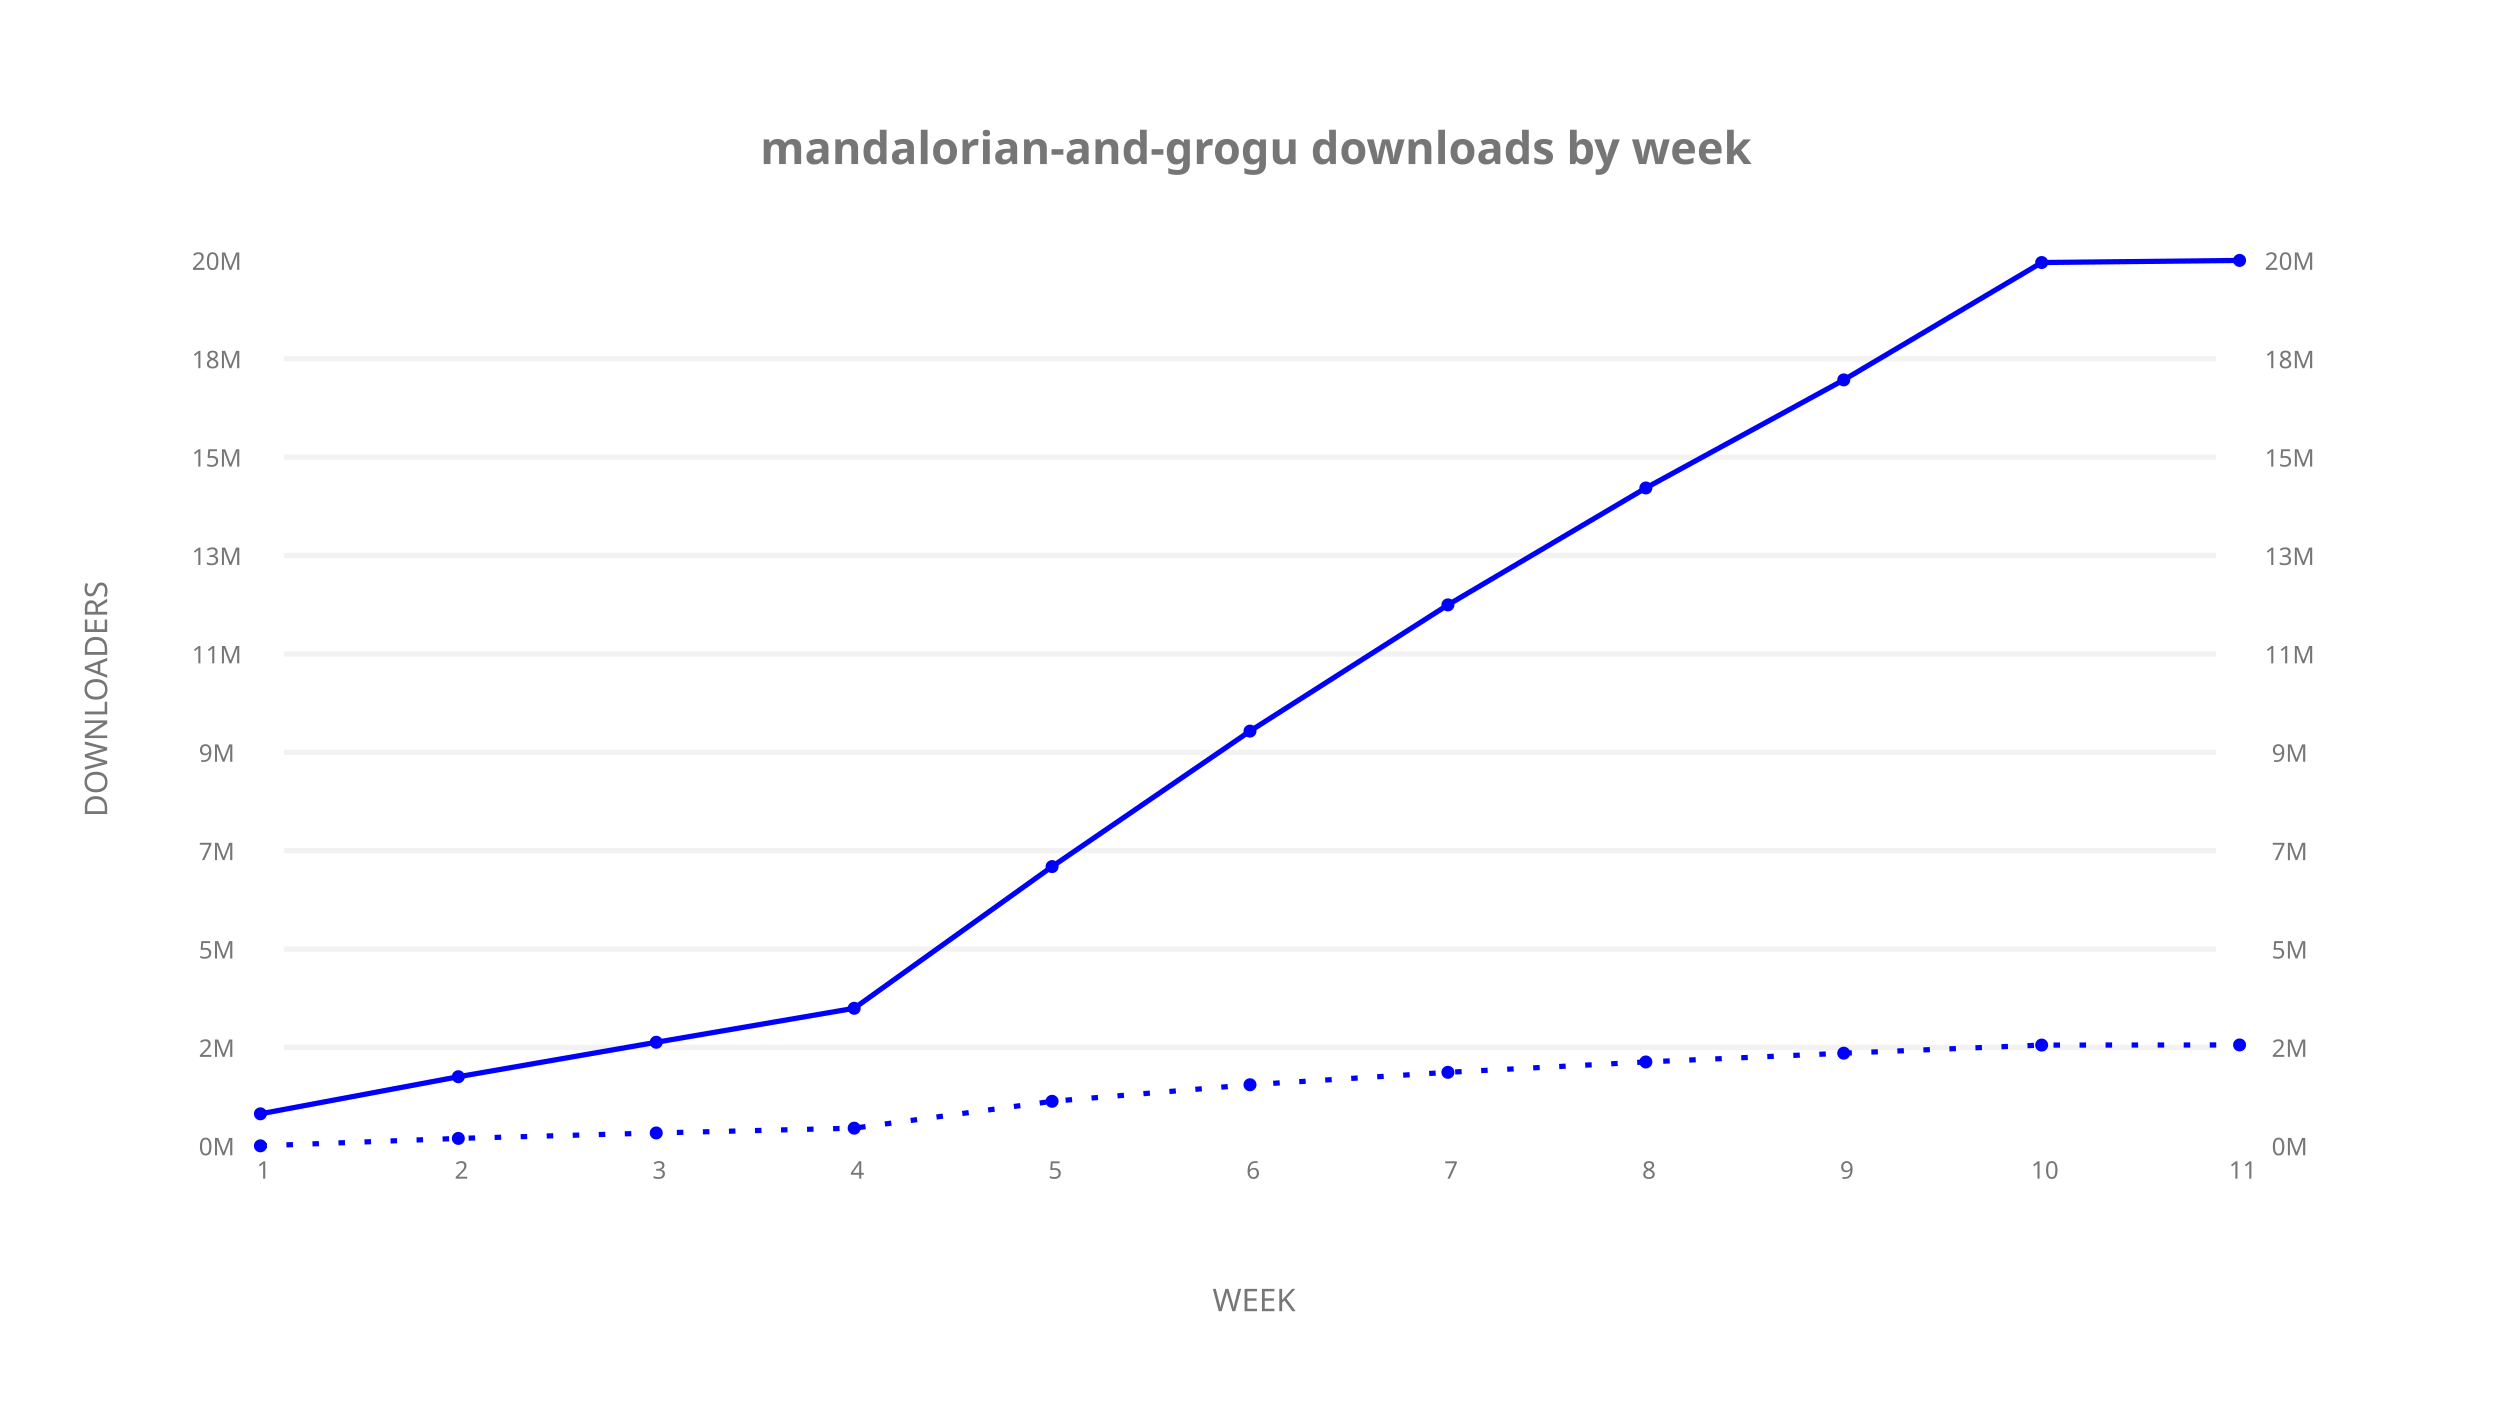
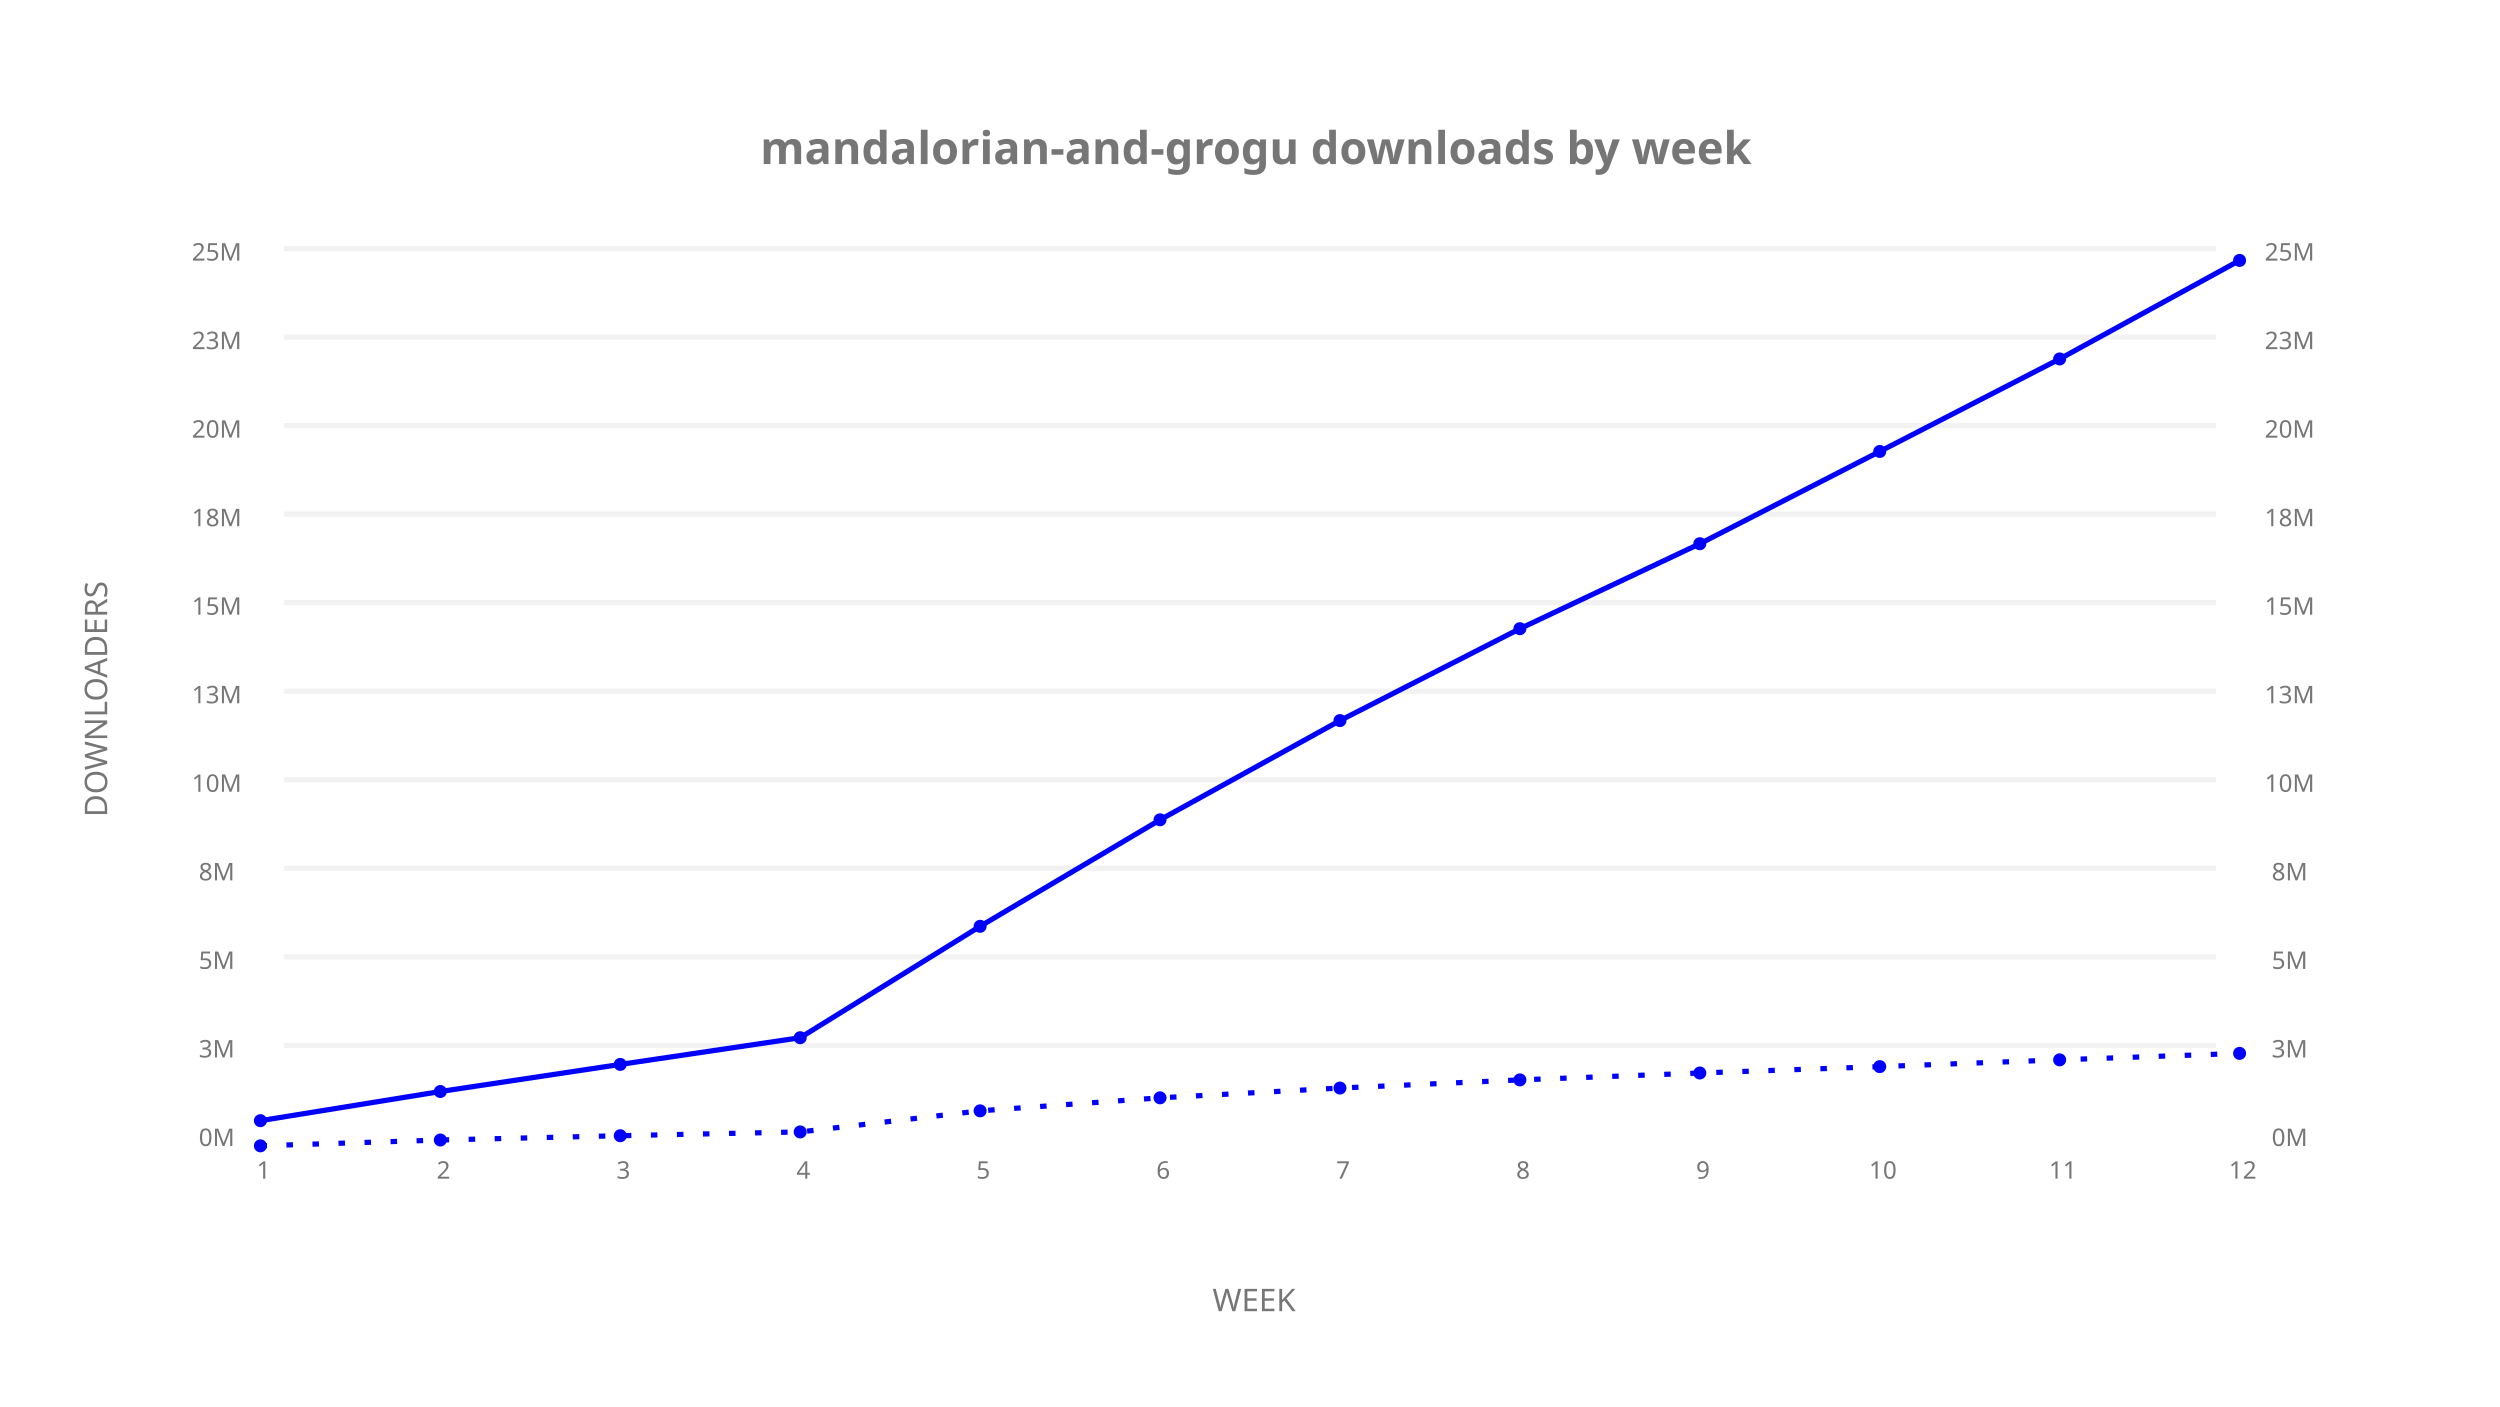
<svg xmlns="http://www.w3.org/2000/svg" xml:space="preserve" id="mandalorian-and-grogu-downloads-by-week-mandalorian-and-grogu-week" x="0px" y="0px" width="1920px" height="1080px" viewBox="0 0 1920 1080" enable-background="new 0 0 1920 1080" role="img">
  <g id="annotations">
    <text x="960" y="126" font-family="Atkinson Hyperlegible" font-size="26pt" text-anchor="middle" text-align="center" font-weight="600" font-style="normal" style="fill:rgb(118,118,118); fill-opacity:1; stroke:rgb(118,118,118); stroke-opacity:0; stroke-width:0.5"> mandalorian-and-grogu downloads by week</text>
    <g id="axes-lines">
      <text x="960" y="1007" font-family="Atkinson Hyperlegible" font-size="18pt" text-anchor="middle" text-align="center" font-weight="500" font-style="normal" style="fill:rgb(118,118,118); fill-opacity:1; stroke:rgb(118,118,118); stroke-opacity:0; stroke-width:0.5"> WEEK</text>
      <text x="73" y="540" font-family="Atkinson Hyperlegible" font-size="18pt" text-anchor="middle" text-align="center" dominant-baseline="central" font-weight="500" font-style="normal" style="fill:rgb(118,118,118); fill-opacity:1; stroke:rgb(118,118,118); stroke-opacity:0; stroke-width:0.5" transform="rotate(-90,73,540)"> DOWNLOADERS</text>
    </g>
    <g id="tic-y-label-lines">
-       <line x1="218" y1="804.444" x2="1702" y2="804.444" style="fill:rgb(0,0,255); fill-opacity:0; stroke:rgb(242,242,242); stroke-opacity:1; stroke-width:4" />
-       <line x1="218" y1="728.889" x2="1702" y2="728.889" style="fill:rgb(0,0,255); fill-opacity:0; stroke:rgb(242,242,242); stroke-opacity:1; stroke-width:4" />
-       <line x1="218" y1="653.333" x2="1702" y2="653.333" style="fill:rgb(0,0,255); fill-opacity:0; stroke:rgb(242,242,242); stroke-opacity:1; stroke-width:4" />
-       <line x1="218" y1="577.778" x2="1702" y2="577.778" style="fill:rgb(0,0,255); fill-opacity:0; stroke:rgb(242,242,242); stroke-opacity:1; stroke-width:4" />
-       <line x1="218" y1="502.222" x2="1702" y2="502.222" style="fill:rgb(0,0,255); fill-opacity:0; stroke:rgb(242,242,242); stroke-opacity:1; stroke-width:4" />
-       <line x1="218" y1="426.667" x2="1702" y2="426.667" style="fill:rgb(0,0,255); fill-opacity:0; stroke:rgb(242,242,242); stroke-opacity:1; stroke-width:4" />
-       <line x1="218" y1="351.111" x2="1702" y2="351.111" style="fill:rgb(0,0,255); fill-opacity:0; stroke:rgb(242,242,242); stroke-opacity:1; stroke-width:4" />
-       <line x1="218" y1="275.556" x2="1702" y2="275.556" style="fill:rgb(0,0,255); fill-opacity:0; stroke:rgb(242,242,242); stroke-opacity:1; stroke-width:4" />
+       <line x1="218" y1="802.882" x2="1702" y2="802.882" style="fill:rgb(0,0,255); fill-opacity:0; stroke:rgb(242,242,242); stroke-opacity:1; stroke-width:4" />
+       <line x1="218" y1="734.882" x2="1702" y2="734.882" style="fill:rgb(0,0,255); fill-opacity:0; stroke:rgb(242,242,242); stroke-opacity:1; stroke-width:4" />
+       <line x1="218" y1="666.882" x2="1702" y2="666.882" style="fill:rgb(0,0,255); fill-opacity:0; stroke:rgb(242,242,242); stroke-opacity:1; stroke-width:4" />
+       <line x1="218" y1="598.882" x2="1702" y2="598.882" style="fill:rgb(0,0,255); fill-opacity:0; stroke:rgb(242,242,242); stroke-opacity:1; stroke-width:4" />
+       <line x1="218" y1="530.882" x2="1702" y2="530.882" style="fill:rgb(0,0,255); fill-opacity:0; stroke:rgb(242,242,242); stroke-opacity:1; stroke-width:4" />
+       <line x1="218" y1="462.882" x2="1702" y2="462.882" style="fill:rgb(0,0,255); fill-opacity:0; stroke:rgb(242,242,242); stroke-opacity:1; stroke-width:4" />
+       <line x1="218" y1="394.882" x2="1702" y2="394.882" style="fill:rgb(0,0,255); fill-opacity:0; stroke:rgb(242,242,242); stroke-opacity:1; stroke-width:4" />
+       <line x1="218" y1="326.882" x2="1702" y2="326.882" style="fill:rgb(0,0,255); fill-opacity:0; stroke:rgb(242,242,242); stroke-opacity:1; stroke-width:4" />
+       <line x1="218" y1="258.882" x2="1702" y2="258.882" style="fill:rgb(0,0,255); fill-opacity:0; stroke:rgb(242,242,242); stroke-opacity:1; stroke-width:4" />
+       <line x1="218" y1="190.882" x2="1702" y2="190.882" style="fill:rgb(0,0,255); fill-opacity:0; stroke:rgb(242,242,242); stroke-opacity:1; stroke-width:4" />
    </g>
    <g id="tic-x-labels">
      <text x="200" y="898" font-family="Atkinson Hyperlegible" font-size="14pt" text-anchor="middle" text-align="center" dominant-baseline="central" font-weight="400" font-style="normal" style="fill:rgb(118,118,118); fill-opacity:1; stroke:rgb(118,118,118); stroke-opacity:0; stroke-width:0.5"> 1</text>
-       <text x="352" y="898" font-family="Atkinson Hyperlegible" font-size="14pt" text-anchor="middle" text-align="center" dominant-baseline="central" font-weight="400" font-style="normal" style="fill:rgb(118,118,118); fill-opacity:1; stroke:rgb(118,118,118); stroke-opacity:0; stroke-width:0.5"> 2</text>
-       <text x="504" y="898" font-family="Atkinson Hyperlegible" font-size="14pt" text-anchor="middle" text-align="center" dominant-baseline="central" font-weight="400" font-style="normal" style="fill:rgb(118,118,118); fill-opacity:1; stroke:rgb(118,118,118); stroke-opacity:0; stroke-width:0.5"> 3</text>
-       <text x="656" y="898" font-family="Atkinson Hyperlegible" font-size="14pt" text-anchor="middle" text-align="center" dominant-baseline="central" font-weight="400" font-style="normal" style="fill:rgb(118,118,118); fill-opacity:1; stroke:rgb(118,118,118); stroke-opacity:0; stroke-width:0.5"> 4</text>
-       <text x="808" y="898" font-family="Atkinson Hyperlegible" font-size="14pt" text-anchor="middle" text-align="center" dominant-baseline="central" font-weight="400" font-style="normal" style="fill:rgb(118,118,118); fill-opacity:1; stroke:rgb(118,118,118); stroke-opacity:0; stroke-width:0.5"> 5</text>
-       <text x="960" y="898" font-family="Atkinson Hyperlegible" font-size="14pt" text-anchor="middle" text-align="center" dominant-baseline="central" font-weight="400" font-style="normal" style="fill:rgb(118,118,118); fill-opacity:1; stroke:rgb(118,118,118); stroke-opacity:0; stroke-width:0.5"> 6</text>
-       <text x="1112" y="898" font-family="Atkinson Hyperlegible" font-size="14pt" text-anchor="middle" text-align="center" dominant-baseline="central" font-weight="400" font-style="normal" style="fill:rgb(118,118,118); fill-opacity:1; stroke:rgb(118,118,118); stroke-opacity:0; stroke-width:0.5"> 7</text>
-       <text x="1264" y="898" font-family="Atkinson Hyperlegible" font-size="14pt" text-anchor="middle" text-align="center" dominant-baseline="central" font-weight="400" font-style="normal" style="fill:rgb(118,118,118); fill-opacity:1; stroke:rgb(118,118,118); stroke-opacity:0; stroke-width:0.5"> 8</text>
-       <text x="1416" y="898" font-family="Atkinson Hyperlegible" font-size="14pt" text-anchor="middle" text-align="center" dominant-baseline="central" font-weight="400" font-style="normal" style="fill:rgb(118,118,118); fill-opacity:1; stroke:rgb(118,118,118); stroke-opacity:0; stroke-width:0.5"> 9</text>
-       <text x="1568" y="898" font-family="Atkinson Hyperlegible" font-size="14pt" text-anchor="middle" text-align="center" dominant-baseline="central" font-weight="400" font-style="normal" style="fill:rgb(118,118,118); fill-opacity:1; stroke:rgb(118,118,118); stroke-opacity:0; stroke-width:0.5"> 10</text>
-       <text x="1720" y="898" font-family="Atkinson Hyperlegible" font-size="14pt" text-anchor="middle" text-align="center" dominant-baseline="central" font-weight="400" font-style="normal" style="fill:rgb(118,118,118); fill-opacity:1; stroke:rgb(118,118,118); stroke-opacity:0; stroke-width:0.5"> 11</text>
+       <text x="338.182" y="898" font-family="Atkinson Hyperlegible" font-size="14pt" text-anchor="middle" text-align="center" dominant-baseline="central" font-weight="400" font-style="normal" style="fill:rgb(118,118,118); fill-opacity:1; stroke:rgb(118,118,118); stroke-opacity:0; stroke-width:0.5"> 2</text>
+       <text x="476.364" y="898" font-family="Atkinson Hyperlegible" font-size="14pt" text-anchor="middle" text-align="center" dominant-baseline="central" font-weight="400" font-style="normal" style="fill:rgb(118,118,118); fill-opacity:1; stroke:rgb(118,118,118); stroke-opacity:0; stroke-width:0.5"> 3</text>
+       <text x="614.545" y="898" font-family="Atkinson Hyperlegible" font-size="14pt" text-anchor="middle" text-align="center" dominant-baseline="central" font-weight="400" font-style="normal" style="fill:rgb(118,118,118); fill-opacity:1; stroke:rgb(118,118,118); stroke-opacity:0; stroke-width:0.5"> 4</text>
+       <text x="752.727" y="898" font-family="Atkinson Hyperlegible" font-size="14pt" text-anchor="middle" text-align="center" dominant-baseline="central" font-weight="400" font-style="normal" style="fill:rgb(118,118,118); fill-opacity:1; stroke:rgb(118,118,118); stroke-opacity:0; stroke-width:0.5"> 5</text>
+       <text x="890.909" y="898" font-family="Atkinson Hyperlegible" font-size="14pt" text-anchor="middle" text-align="center" dominant-baseline="central" font-weight="400" font-style="normal" style="fill:rgb(118,118,118); fill-opacity:1; stroke:rgb(118,118,118); stroke-opacity:0; stroke-width:0.5"> 6</text>
+       <text x="1029.091" y="898" font-family="Atkinson Hyperlegible" font-size="14pt" text-anchor="middle" text-align="center" dominant-baseline="central" font-weight="400" font-style="normal" style="fill:rgb(118,118,118); fill-opacity:1; stroke:rgb(118,118,118); stroke-opacity:0; stroke-width:0.5"> 7</text>
+       <text x="1167.273" y="898" font-family="Atkinson Hyperlegible" font-size="14pt" text-anchor="middle" text-align="center" dominant-baseline="central" font-weight="400" font-style="normal" style="fill:rgb(118,118,118); fill-opacity:1; stroke:rgb(118,118,118); stroke-opacity:0; stroke-width:0.5"> 8</text>
+       <text x="1305.455" y="898" font-family="Atkinson Hyperlegible" font-size="14pt" text-anchor="middle" text-align="center" dominant-baseline="central" font-weight="400" font-style="normal" style="fill:rgb(118,118,118); fill-opacity:1; stroke:rgb(118,118,118); stroke-opacity:0; stroke-width:0.5"> 9</text>
+       <text x="1443.636" y="898" font-family="Atkinson Hyperlegible" font-size="14pt" text-anchor="middle" text-align="center" dominant-baseline="central" font-weight="400" font-style="normal" style="fill:rgb(118,118,118); fill-opacity:1; stroke:rgb(118,118,118); stroke-opacity:0; stroke-width:0.5"> 10</text>
+       <text x="1581.818" y="898" font-family="Atkinson Hyperlegible" font-size="14pt" text-anchor="middle" text-align="center" dominant-baseline="central" font-weight="400" font-style="normal" style="fill:rgb(118,118,118); fill-opacity:1; stroke:rgb(118,118,118); stroke-opacity:0; stroke-width:0.5"> 11</text>
+       <text x="1720" y="898" font-family="Atkinson Hyperlegible" font-size="14pt" text-anchor="middle" text-align="center" dominant-baseline="central" font-weight="400" font-style="normal" style="fill:rgb(118,118,118); fill-opacity:1; stroke:rgb(118,118,118); stroke-opacity:0; stroke-width:0.5"> 12</text>
    </g>
    <g id="tic-y-labels">
-       <text x="164" y="880" font-family="Atkinson Hyperlegible" font-size="14pt" text-anchor="middle" text-align="center" dominant-baseline="central" font-weight="400" font-style="normal" style="fill:rgb(118,118,118); fill-opacity:1; stroke:rgb(118,118,118); stroke-opacity:0; stroke-width:0.5"> 0M</text>
-       <text x="1756" y="880" font-family="Atkinson Hyperlegible" font-size="14pt" text-anchor="middle" text-align="center" dominant-baseline="central" font-weight="400" font-style="normal" style="fill:rgb(118,118,118); fill-opacity:1; stroke:rgb(118,118,118); stroke-opacity:0; stroke-width:0.5"> 0M</text>
-       <text x="164" y="804.444" font-family="Atkinson Hyperlegible" font-size="14pt" text-anchor="middle" text-align="center" dominant-baseline="central" font-weight="400" font-style="normal" style="fill:rgb(118,118,118); fill-opacity:1; stroke:rgb(118,118,118); stroke-opacity:0; stroke-width:0.5"> 2M</text>
-       <text x="1756" y="804.444" font-family="Atkinson Hyperlegible" font-size="14pt" text-anchor="middle" text-align="center" dominant-baseline="central" font-weight="400" font-style="normal" style="fill:rgb(118,118,118); fill-opacity:1; stroke:rgb(118,118,118); stroke-opacity:0; stroke-width:0.5"> 2M</text>
-       <text x="164" y="728.889" font-family="Atkinson Hyperlegible" font-size="14pt" text-anchor="middle" text-align="center" dominant-baseline="central" font-weight="400" font-style="normal" style="fill:rgb(118,118,118); fill-opacity:1; stroke:rgb(118,118,118); stroke-opacity:0; stroke-width:0.5"> 5M</text>
-       <text x="1756" y="728.889" font-family="Atkinson Hyperlegible" font-size="14pt" text-anchor="middle" text-align="center" dominant-baseline="central" font-weight="400" font-style="normal" style="fill:rgb(118,118,118); fill-opacity:1; stroke:rgb(118,118,118); stroke-opacity:0; stroke-width:0.5"> 5M</text>
-       <text x="164" y="653.333" font-family="Atkinson Hyperlegible" font-size="14pt" text-anchor="middle" text-align="center" dominant-baseline="central" font-weight="400" font-style="normal" style="fill:rgb(118,118,118); fill-opacity:1; stroke:rgb(118,118,118); stroke-opacity:0; stroke-width:0.5"> 7M</text>
-       <text x="1756" y="653.333" font-family="Atkinson Hyperlegible" font-size="14pt" text-anchor="middle" text-align="center" dominant-baseline="central" font-weight="400" font-style="normal" style="fill:rgb(118,118,118); fill-opacity:1; stroke:rgb(118,118,118); stroke-opacity:0; stroke-width:0.5"> 7M</text>
-       <text x="164" y="577.778" font-family="Atkinson Hyperlegible" font-size="14pt" text-anchor="middle" text-align="center" dominant-baseline="central" font-weight="400" font-style="normal" style="fill:rgb(118,118,118); fill-opacity:1; stroke:rgb(118,118,118); stroke-opacity:0; stroke-width:0.5"> 9M</text>
-       <text x="1756" y="577.778" font-family="Atkinson Hyperlegible" font-size="14pt" text-anchor="middle" text-align="center" dominant-baseline="central" font-weight="400" font-style="normal" style="fill:rgb(118,118,118); fill-opacity:1; stroke:rgb(118,118,118); stroke-opacity:0; stroke-width:0.5"> 9M</text>
-       <text x="164" y="502.222" font-family="Atkinson Hyperlegible" font-size="14pt" text-anchor="middle" text-align="center" dominant-baseline="central" font-weight="400" font-style="normal" style="fill:rgb(118,118,118); fill-opacity:1; stroke:rgb(118,118,118); stroke-opacity:0; stroke-width:0.5"> 11M</text>
-       <text x="1756" y="502.222" font-family="Atkinson Hyperlegible" font-size="14pt" text-anchor="middle" text-align="center" dominant-baseline="central" font-weight="400" font-style="normal" style="fill:rgb(118,118,118); fill-opacity:1; stroke:rgb(118,118,118); stroke-opacity:0; stroke-width:0.5"> 11M</text>
-       <text x="164" y="426.667" font-family="Atkinson Hyperlegible" font-size="14pt" text-anchor="middle" text-align="center" dominant-baseline="central" font-weight="400" font-style="normal" style="fill:rgb(118,118,118); fill-opacity:1; stroke:rgb(118,118,118); stroke-opacity:0; stroke-width:0.5"> 13M</text>
-       <text x="1756" y="426.667" font-family="Atkinson Hyperlegible" font-size="14pt" text-anchor="middle" text-align="center" dominant-baseline="central" font-weight="400" font-style="normal" style="fill:rgb(118,118,118); fill-opacity:1; stroke:rgb(118,118,118); stroke-opacity:0; stroke-width:0.5"> 13M</text>
-       <text x="164" y="351.111" font-family="Atkinson Hyperlegible" font-size="14pt" text-anchor="middle" text-align="center" dominant-baseline="central" font-weight="400" font-style="normal" style="fill:rgb(118,118,118); fill-opacity:1; stroke:rgb(118,118,118); stroke-opacity:0; stroke-width:0.5"> 15M</text>
-       <text x="1756" y="351.111" font-family="Atkinson Hyperlegible" font-size="14pt" text-anchor="middle" text-align="center" dominant-baseline="central" font-weight="400" font-style="normal" style="fill:rgb(118,118,118); fill-opacity:1; stroke:rgb(118,118,118); stroke-opacity:0; stroke-width:0.5"> 15M</text>
-       <text x="164" y="275.556" font-family="Atkinson Hyperlegible" font-size="14pt" text-anchor="middle" text-align="center" dominant-baseline="central" font-weight="400" font-style="normal" style="fill:rgb(118,118,118); fill-opacity:1; stroke:rgb(118,118,118); stroke-opacity:0; stroke-width:0.5"> 18M</text>
-       <text x="1756" y="275.556" font-family="Atkinson Hyperlegible" font-size="14pt" text-anchor="middle" text-align="center" dominant-baseline="central" font-weight="400" font-style="normal" style="fill:rgb(118,118,118); fill-opacity:1; stroke:rgb(118,118,118); stroke-opacity:0; stroke-width:0.5"> 18M</text>
-       <text x="164" y="200" font-family="Atkinson Hyperlegible" font-size="14pt" text-anchor="middle" text-align="center" dominant-baseline="central" font-weight="400" font-style="normal" style="fill:rgb(118,118,118); fill-opacity:1; stroke:rgb(118,118,118); stroke-opacity:0; stroke-width:0.5"> 20M</text>
-       <text x="1756" y="200" font-family="Atkinson Hyperlegible" font-size="14pt" text-anchor="middle" text-align="center" dominant-baseline="central" font-weight="400" font-style="normal" style="fill:rgb(118,118,118); fill-opacity:1; stroke:rgb(118,118,118); stroke-opacity:0; stroke-width:0.5"> 20M</text>
+       <text x="164" y="872.882" font-family="Atkinson Hyperlegible" font-size="14pt" text-anchor="middle" text-align="center" dominant-baseline="central" font-weight="400" font-style="normal" style="fill:rgb(118,118,118); fill-opacity:1; stroke:rgb(118,118,118); stroke-opacity:0; stroke-width:0.5"> 0M</text>
+       <text x="1756" y="872.882" font-family="Atkinson Hyperlegible" font-size="14pt" text-anchor="middle" text-align="center" dominant-baseline="central" font-weight="400" font-style="normal" style="fill:rgb(118,118,118); fill-opacity:1; stroke:rgb(118,118,118); stroke-opacity:0; stroke-width:0.5"> 0M</text>
+       <text x="164" y="804.882" font-family="Atkinson Hyperlegible" font-size="14pt" text-anchor="middle" text-align="center" dominant-baseline="central" font-weight="400" font-style="normal" style="fill:rgb(118,118,118); fill-opacity:1; stroke:rgb(118,118,118); stroke-opacity:0; stroke-width:0.5"> 3M</text>
+       <text x="1756" y="804.882" font-family="Atkinson Hyperlegible" font-size="14pt" text-anchor="middle" text-align="center" dominant-baseline="central" font-weight="400" font-style="normal" style="fill:rgb(118,118,118); fill-opacity:1; stroke:rgb(118,118,118); stroke-opacity:0; stroke-width:0.5"> 3M</text>
+       <text x="164" y="736.882" font-family="Atkinson Hyperlegible" font-size="14pt" text-anchor="middle" text-align="center" dominant-baseline="central" font-weight="400" font-style="normal" style="fill:rgb(118,118,118); fill-opacity:1; stroke:rgb(118,118,118); stroke-opacity:0; stroke-width:0.5"> 5M</text>
+       <text x="1756" y="736.882" font-family="Atkinson Hyperlegible" font-size="14pt" text-anchor="middle" text-align="center" dominant-baseline="central" font-weight="400" font-style="normal" style="fill:rgb(118,118,118); fill-opacity:1; stroke:rgb(118,118,118); stroke-opacity:0; stroke-width:0.5"> 5M</text>
+       <text x="164" y="668.882" font-family="Atkinson Hyperlegible" font-size="14pt" text-anchor="middle" text-align="center" dominant-baseline="central" font-weight="400" font-style="normal" style="fill:rgb(118,118,118); fill-opacity:1; stroke:rgb(118,118,118); stroke-opacity:0; stroke-width:0.5"> 8M</text>
+       <text x="1756" y="668.882" font-family="Atkinson Hyperlegible" font-size="14pt" text-anchor="middle" text-align="center" dominant-baseline="central" font-weight="400" font-style="normal" style="fill:rgb(118,118,118); fill-opacity:1; stroke:rgb(118,118,118); stroke-opacity:0; stroke-width:0.5"> 8M</text>
+       <text x="164" y="600.882" font-family="Atkinson Hyperlegible" font-size="14pt" text-anchor="middle" text-align="center" dominant-baseline="central" font-weight="400" font-style="normal" style="fill:rgb(118,118,118); fill-opacity:1; stroke:rgb(118,118,118); stroke-opacity:0; stroke-width:0.5"> 10M</text>
+       <text x="1756" y="600.882" font-family="Atkinson Hyperlegible" font-size="14pt" text-anchor="middle" text-align="center" dominant-baseline="central" font-weight="400" font-style="normal" style="fill:rgb(118,118,118); fill-opacity:1; stroke:rgb(118,118,118); stroke-opacity:0; stroke-width:0.5"> 10M</text>
+       <text x="164" y="532.882" font-family="Atkinson Hyperlegible" font-size="14pt" text-anchor="middle" text-align="center" dominant-baseline="central" font-weight="400" font-style="normal" style="fill:rgb(118,118,118); fill-opacity:1; stroke:rgb(118,118,118); stroke-opacity:0; stroke-width:0.5"> 13M</text>
+       <text x="1756" y="532.882" font-family="Atkinson Hyperlegible" font-size="14pt" text-anchor="middle" text-align="center" dominant-baseline="central" font-weight="400" font-style="normal" style="fill:rgb(118,118,118); fill-opacity:1; stroke:rgb(118,118,118); stroke-opacity:0; stroke-width:0.5"> 13M</text>
+       <text x="164" y="464.882" font-family="Atkinson Hyperlegible" font-size="14pt" text-anchor="middle" text-align="center" dominant-baseline="central" font-weight="400" font-style="normal" style="fill:rgb(118,118,118); fill-opacity:1; stroke:rgb(118,118,118); stroke-opacity:0; stroke-width:0.5"> 15M</text>
+       <text x="1756" y="464.882" font-family="Atkinson Hyperlegible" font-size="14pt" text-anchor="middle" text-align="center" dominant-baseline="central" font-weight="400" font-style="normal" style="fill:rgb(118,118,118); fill-opacity:1; stroke:rgb(118,118,118); stroke-opacity:0; stroke-width:0.5"> 15M</text>
+       <text x="164" y="396.882" font-family="Atkinson Hyperlegible" font-size="14pt" text-anchor="middle" text-align="center" dominant-baseline="central" font-weight="400" font-style="normal" style="fill:rgb(118,118,118); fill-opacity:1; stroke:rgb(118,118,118); stroke-opacity:0; stroke-width:0.5"> 18M</text>
+       <text x="1756" y="396.882" font-family="Atkinson Hyperlegible" font-size="14pt" text-anchor="middle" text-align="center" dominant-baseline="central" font-weight="400" font-style="normal" style="fill:rgb(118,118,118); fill-opacity:1; stroke:rgb(118,118,118); stroke-opacity:0; stroke-width:0.5"> 18M</text>
+       <text x="164" y="328.882" font-family="Atkinson Hyperlegible" font-size="14pt" text-anchor="middle" text-align="center" dominant-baseline="central" font-weight="400" font-style="normal" style="fill:rgb(118,118,118); fill-opacity:1; stroke:rgb(118,118,118); stroke-opacity:0; stroke-width:0.5"> 20M</text>
+       <text x="1756" y="328.882" font-family="Atkinson Hyperlegible" font-size="14pt" text-anchor="middle" text-align="center" dominant-baseline="central" font-weight="400" font-style="normal" style="fill:rgb(118,118,118); fill-opacity:1; stroke:rgb(118,118,118); stroke-opacity:0; stroke-width:0.5"> 20M</text>
+       <text x="164" y="260.882" font-family="Atkinson Hyperlegible" font-size="14pt" text-anchor="middle" text-align="center" dominant-baseline="central" font-weight="400" font-style="normal" style="fill:rgb(118,118,118); fill-opacity:1; stroke:rgb(118,118,118); stroke-opacity:0; stroke-width:0.5"> 23M</text>
+       <text x="1756" y="260.882" font-family="Atkinson Hyperlegible" font-size="14pt" text-anchor="middle" text-align="center" dominant-baseline="central" font-weight="400" font-style="normal" style="fill:rgb(118,118,118); fill-opacity:1; stroke:rgb(118,118,118); stroke-opacity:0; stroke-width:0.5"> 23M</text>
+       <text x="164" y="192.882" font-family="Atkinson Hyperlegible" font-size="14pt" text-anchor="middle" text-align="center" dominant-baseline="central" font-weight="400" font-style="normal" style="fill:rgb(118,118,118); fill-opacity:1; stroke:rgb(118,118,118); stroke-opacity:0; stroke-width:0.5"> 25M</text>
+       <text x="1756" y="192.882" font-family="Atkinson Hyperlegible" font-size="14pt" text-anchor="middle" text-align="center" dominant-baseline="central" font-weight="400" font-style="normal" style="fill:rgb(118,118,118); fill-opacity:1; stroke:rgb(118,118,118); stroke-opacity:0; stroke-width:0.5"> 25M</text>
    </g>
  </g>
  <g id="polyline-mandalorian-and-grogu downloads by week">
-     <polyline points="200,855.415 352,826.922 504,800.452 656,774.36 808,665.536 960,561.481 1112,464.545 1264,374.762 1416,291.768 1568,201.625 1720,200 " style="fill:rgb(0,0,255); fill-opacity:0; stroke:rgb(0,0,255); stroke-opacity:1; stroke-width:4" />
+     <polyline points="200,860.674 338.182,838.275 476.364,817.466 614.545,796.955 752.727,711.407 890.909,629.607 1029.09,553.405 1167.27,482.826 1305.45,417.582 1443.64,346.72 1581.82,275.667 1720,200 " style="fill:rgb(0,0,255); fill-opacity:0; stroke:rgb(0,0,255); stroke-opacity:1; stroke-width:4" />
  </g>
  <g id="markers-mandalorian-and-grogu downloads by week">
-     <circle cx="200" cy="855.415" r="5" style="fill:rgb(0,0,255); fill-opacity:1; stroke:rgb(0,0,255); stroke-opacity:0; stroke-width:4">
+     <circle cx="200" cy="860.674" r="5" style="fill:rgb(0,0,255); fill-opacity:1; stroke:rgb(0,0,255); stroke-opacity:0; stroke-width:4">
</circle>
-     <circle cx="352" cy="826.922" r="5" style="fill:rgb(0,0,255); fill-opacity:1; stroke:rgb(0,0,255); stroke-opacity:0; stroke-width:4">
+     <circle cx="338.182" cy="838.275" r="5" style="fill:rgb(0,0,255); fill-opacity:1; stroke:rgb(0,0,255); stroke-opacity:0; stroke-width:4">
</circle>
-     <circle cx="504" cy="800.452" r="5" style="fill:rgb(0,0,255); fill-opacity:1; stroke:rgb(0,0,255); stroke-opacity:0; stroke-width:4">
+     <circle cx="476.364" cy="817.466" r="5" style="fill:rgb(0,0,255); fill-opacity:1; stroke:rgb(0,0,255); stroke-opacity:0; stroke-width:4">
</circle>
-     <circle cx="656" cy="774.36" r="5" style="fill:rgb(0,0,255); fill-opacity:1; stroke:rgb(0,0,255); stroke-opacity:0; stroke-width:4">
+     <circle cx="614.545" cy="796.955" r="5" style="fill:rgb(0,0,255); fill-opacity:1; stroke:rgb(0,0,255); stroke-opacity:0; stroke-width:4">
</circle>
-     <circle cx="808" cy="665.536" r="5" style="fill:rgb(0,0,255); fill-opacity:1; stroke:rgb(0,0,255); stroke-opacity:0; stroke-width:4">
+     <circle cx="752.727" cy="711.407" r="5" style="fill:rgb(0,0,255); fill-opacity:1; stroke:rgb(0,0,255); stroke-opacity:0; stroke-width:4">
</circle>
-     <circle cx="960" cy="561.481" r="5" style="fill:rgb(0,0,255); fill-opacity:1; stroke:rgb(0,0,255); stroke-opacity:0; stroke-width:4">
+     <circle cx="890.909" cy="629.607" r="5" style="fill:rgb(0,0,255); fill-opacity:1; stroke:rgb(0,0,255); stroke-opacity:0; stroke-width:4">
</circle>
-     <circle cx="1112" cy="464.545" r="5" style="fill:rgb(0,0,255); fill-opacity:1; stroke:rgb(0,0,255); stroke-opacity:0; stroke-width:4">
+     <circle cx="1029.091" cy="553.405" r="5" style="fill:rgb(0,0,255); fill-opacity:1; stroke:rgb(0,0,255); stroke-opacity:0; stroke-width:4">
</circle>
-     <circle cx="1264" cy="374.762" r="5" style="fill:rgb(0,0,255); fill-opacity:1; stroke:rgb(0,0,255); stroke-opacity:0; stroke-width:4">
+     <circle cx="1167.273" cy="482.826" r="5" style="fill:rgb(0,0,255); fill-opacity:1; stroke:rgb(0,0,255); stroke-opacity:0; stroke-width:4">
</circle>
-     <circle cx="1416" cy="291.768" r="5" style="fill:rgb(0,0,255); fill-opacity:1; stroke:rgb(0,0,255); stroke-opacity:0; stroke-width:4">
+     <circle cx="1305.455" cy="417.582" r="5" style="fill:rgb(0,0,255); fill-opacity:1; stroke:rgb(0,0,255); stroke-opacity:0; stroke-width:4">
</circle>
-     <circle cx="1568" cy="201.625" r="5" style="fill:rgb(0,0,255); fill-opacity:1; stroke:rgb(0,0,255); stroke-opacity:0; stroke-width:4">
+     <circle cx="1443.636" cy="346.72" r="5" style="fill:rgb(0,0,255); fill-opacity:1; stroke:rgb(0,0,255); stroke-opacity:0; stroke-width:4">
+ </circle>
+     <circle cx="1581.818" cy="275.667" r="5" style="fill:rgb(0,0,255); fill-opacity:1; stroke:rgb(0,0,255); stroke-opacity:0; stroke-width:4">
</circle>
    <circle cx="1720" cy="200" r="5" style="fill:rgb(0,0,255); fill-opacity:1; stroke:rgb(0,0,255); stroke-opacity:0; stroke-width:4">
</circle>
  </g>
  <g id="polyline-mandalorian-and-grogu downloads by week uploaders">
-     <polyline points="200,880 352,874.306 504,870.113 656,866.427 808,845.807 960,833.089 1112,823.546 1264,815.588 1416,808.85 1568,802.613 1720,802.518 " stroke-dasharray="5 15" style="fill:rgb(0,0,255); fill-opacity:0; stroke:rgb(0,0,255); stroke-opacity:1; stroke-width:4" />
+     <polyline points="200,880 338.182,875.524 476.364,872.227 614.545,869.33 752.727,853.12 890.909,843.122 1029.09,835.621 1167.27,829.365 1305.45,824.068 1443.64,819.165 1581.82,813.966 1720,808.99 " stroke-dasharray="5 15" style="fill:rgb(0,0,255); fill-opacity:0; stroke:rgb(0,0,255); stroke-opacity:1; stroke-width:4" />
  </g>
  <g id="markers-mandalorian-and-grogu downloads by week uploaders">
    <circle cx="200" cy="880" r="5" style="fill:rgb(0,0,255); fill-opacity:1; stroke:rgb(0,0,255); stroke-opacity:0; stroke-width:4">
</circle>
-     <circle cx="352" cy="874.306" r="5" style="fill:rgb(0,0,255); fill-opacity:1; stroke:rgb(0,0,255); stroke-opacity:0; stroke-width:4">
+     <circle cx="338.182" cy="875.524" r="5" style="fill:rgb(0,0,255); fill-opacity:1; stroke:rgb(0,0,255); stroke-opacity:0; stroke-width:4">
</circle>
-     <circle cx="504" cy="870.113" r="5" style="fill:rgb(0,0,255); fill-opacity:1; stroke:rgb(0,0,255); stroke-opacity:0; stroke-width:4">
+     <circle cx="476.364" cy="872.227" r="5" style="fill:rgb(0,0,255); fill-opacity:1; stroke:rgb(0,0,255); stroke-opacity:0; stroke-width:4">
</circle>
-     <circle cx="656" cy="866.427" r="5" style="fill:rgb(0,0,255); fill-opacity:1; stroke:rgb(0,0,255); stroke-opacity:0; stroke-width:4">
+     <circle cx="614.545" cy="869.33" r="5" style="fill:rgb(0,0,255); fill-opacity:1; stroke:rgb(0,0,255); stroke-opacity:0; stroke-width:4">
</circle>
-     <circle cx="808" cy="845.807" r="5" style="fill:rgb(0,0,255); fill-opacity:1; stroke:rgb(0,0,255); stroke-opacity:0; stroke-width:4">
+     <circle cx="752.727" cy="853.12" r="5" style="fill:rgb(0,0,255); fill-opacity:1; stroke:rgb(0,0,255); stroke-opacity:0; stroke-width:4">
</circle>
-     <circle cx="960" cy="833.089" r="5" style="fill:rgb(0,0,255); fill-opacity:1; stroke:rgb(0,0,255); stroke-opacity:0; stroke-width:4">
+     <circle cx="890.909" cy="843.122" r="5" style="fill:rgb(0,0,255); fill-opacity:1; stroke:rgb(0,0,255); stroke-opacity:0; stroke-width:4">
</circle>
-     <circle cx="1112" cy="823.546" r="5" style="fill:rgb(0,0,255); fill-opacity:1; stroke:rgb(0,0,255); stroke-opacity:0; stroke-width:4">
+     <circle cx="1029.091" cy="835.621" r="5" style="fill:rgb(0,0,255); fill-opacity:1; stroke:rgb(0,0,255); stroke-opacity:0; stroke-width:4">
</circle>
-     <circle cx="1264" cy="815.588" r="5" style="fill:rgb(0,0,255); fill-opacity:1; stroke:rgb(0,0,255); stroke-opacity:0; stroke-width:4">
+     <circle cx="1167.273" cy="829.365" r="5" style="fill:rgb(0,0,255); fill-opacity:1; stroke:rgb(0,0,255); stroke-opacity:0; stroke-width:4">
</circle>
-     <circle cx="1416" cy="808.85" r="5" style="fill:rgb(0,0,255); fill-opacity:1; stroke:rgb(0,0,255); stroke-opacity:0; stroke-width:4">
+     <circle cx="1305.455" cy="824.068" r="5" style="fill:rgb(0,0,255); fill-opacity:1; stroke:rgb(0,0,255); stroke-opacity:0; stroke-width:4">
</circle>
-     <circle cx="1568" cy="802.613" r="5" style="fill:rgb(0,0,255); fill-opacity:1; stroke:rgb(0,0,255); stroke-opacity:0; stroke-width:4">
+     <circle cx="1443.636" cy="819.165" r="5" style="fill:rgb(0,0,255); fill-opacity:1; stroke:rgb(0,0,255); stroke-opacity:0; stroke-width:4">
</circle>
-     <circle cx="1720" cy="802.518" r="5" style="fill:rgb(0,0,255); fill-opacity:1; stroke:rgb(0,0,255); stroke-opacity:0; stroke-width:4">
+     <circle cx="1581.818" cy="813.966" r="5" style="fill:rgb(0,0,255); fill-opacity:1; stroke:rgb(0,0,255); stroke-opacity:0; stroke-width:4">
+ </circle>
+     <circle cx="1720" cy="808.99" r="5" style="fill:rgb(0,0,255); fill-opacity:1; stroke:rgb(0,0,255); stroke-opacity:0; stroke-width:4">
</circle>
  </g>
</svg>
